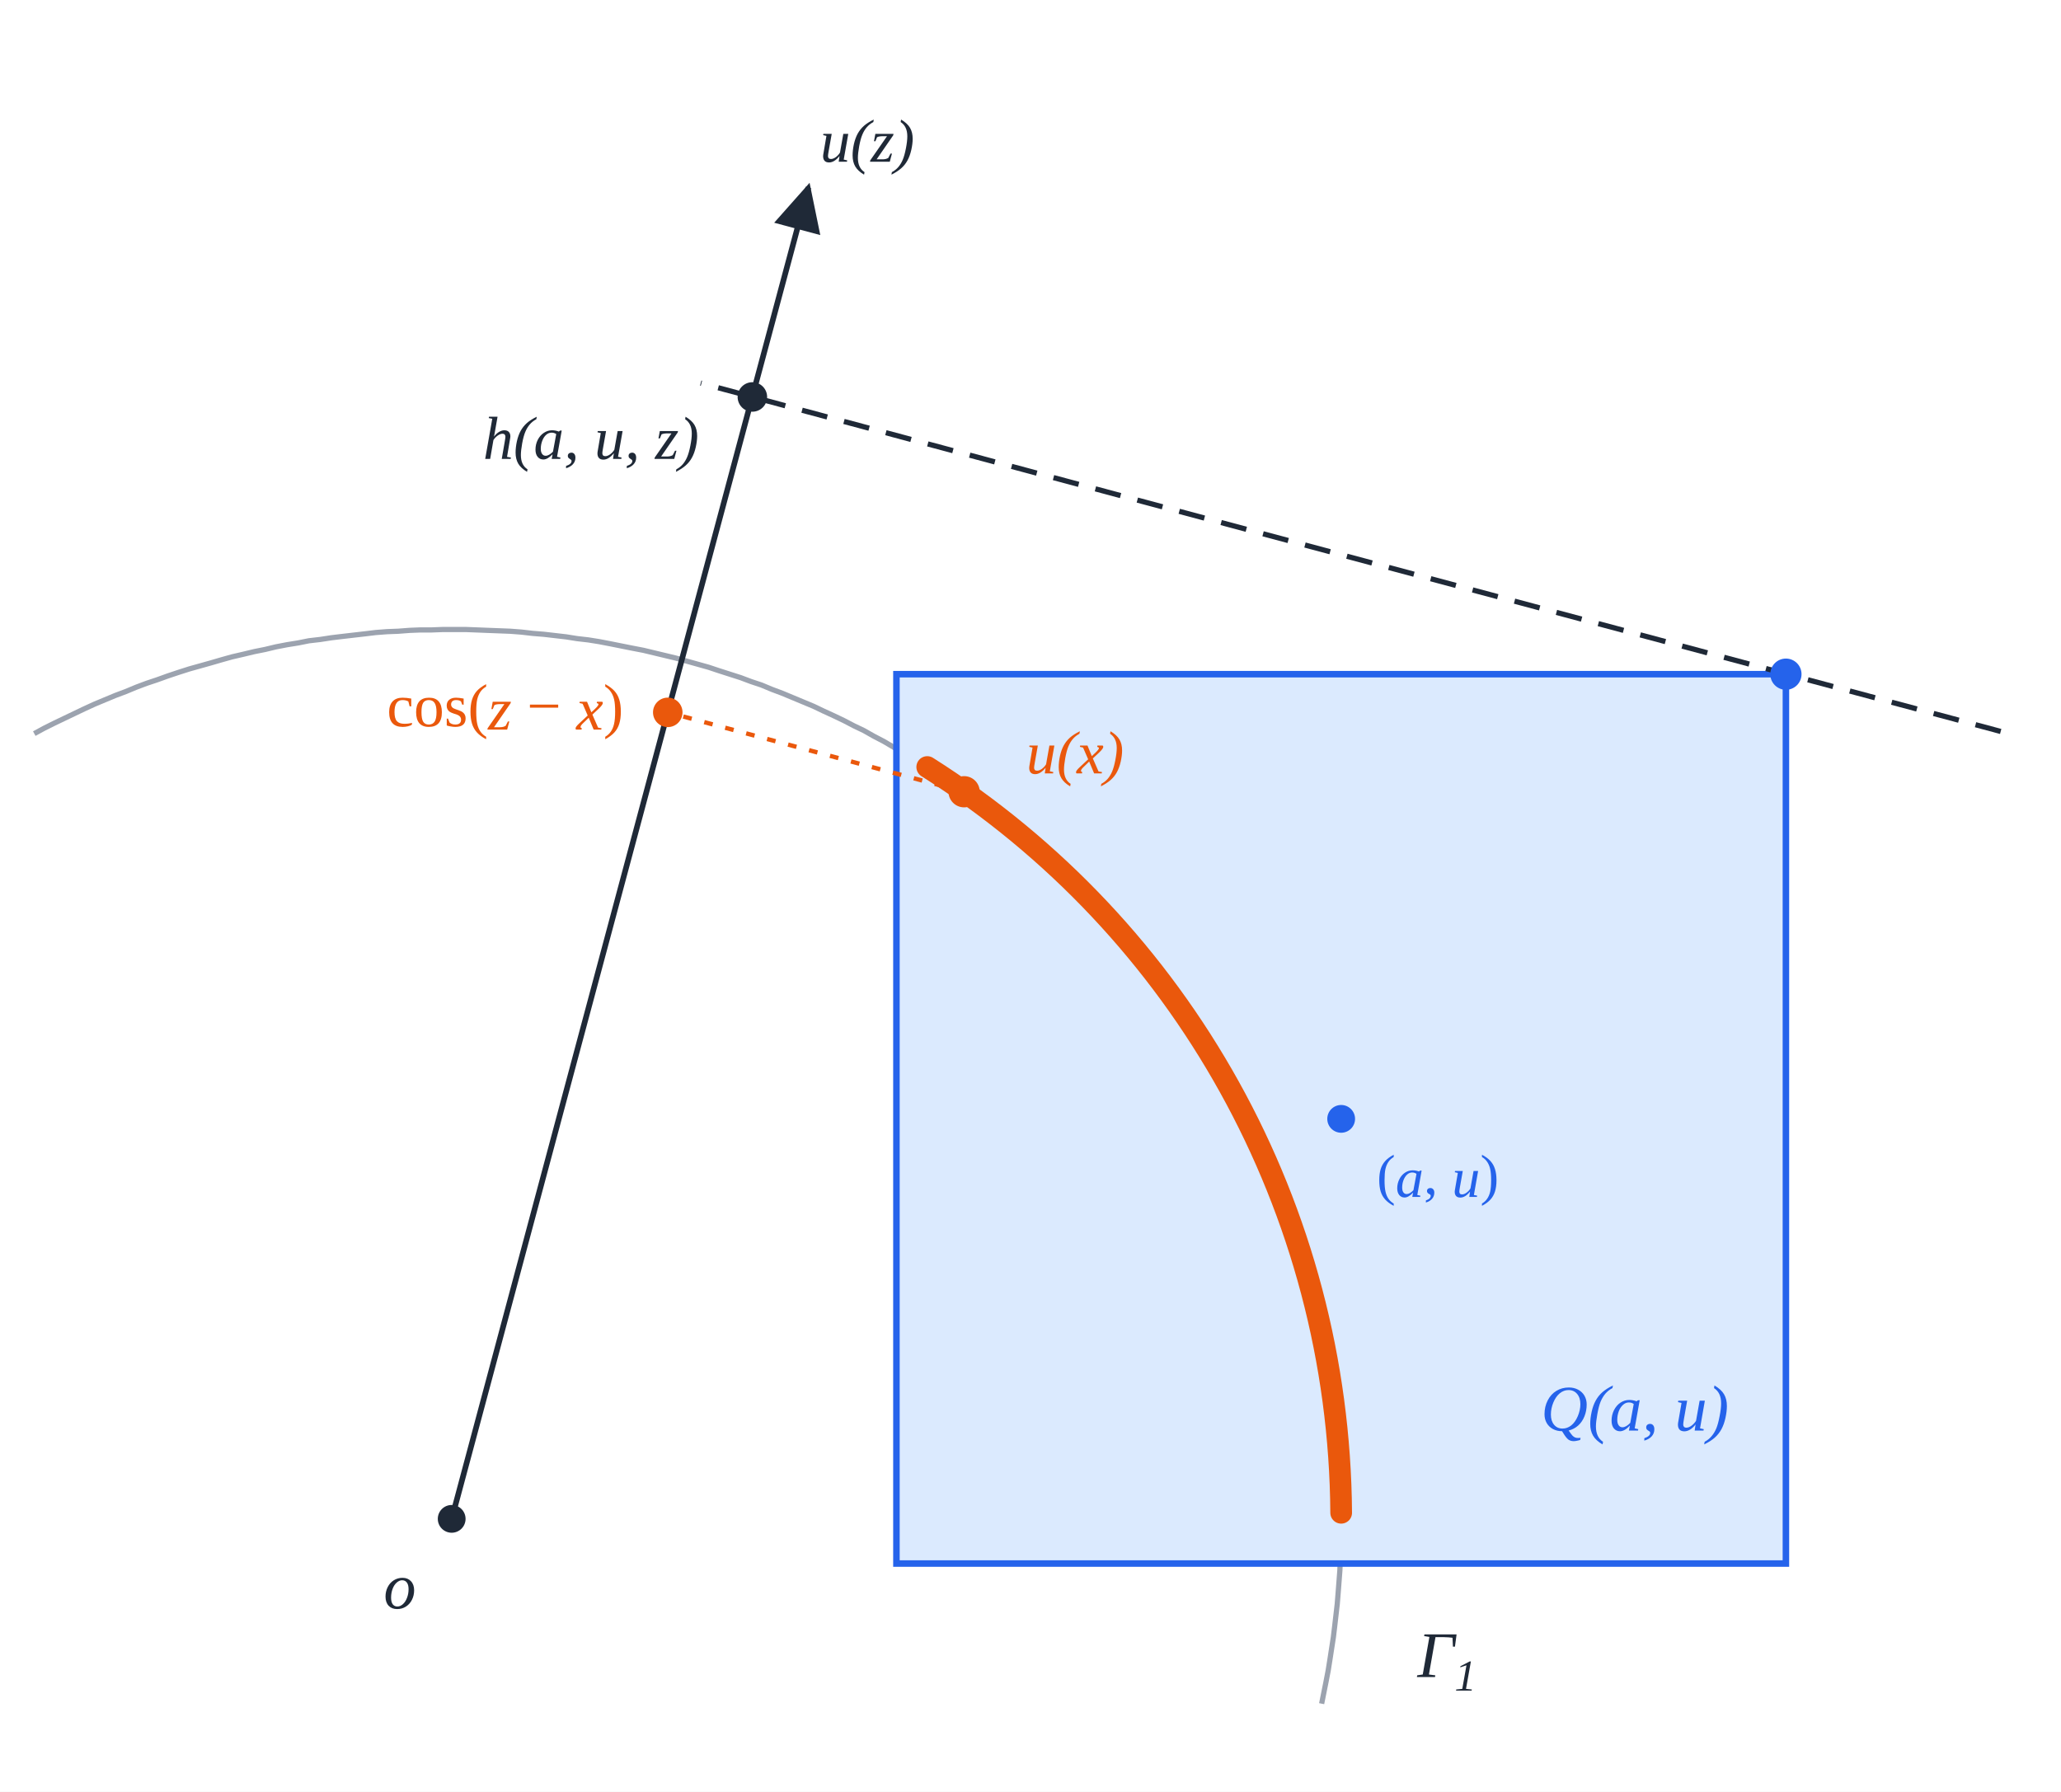
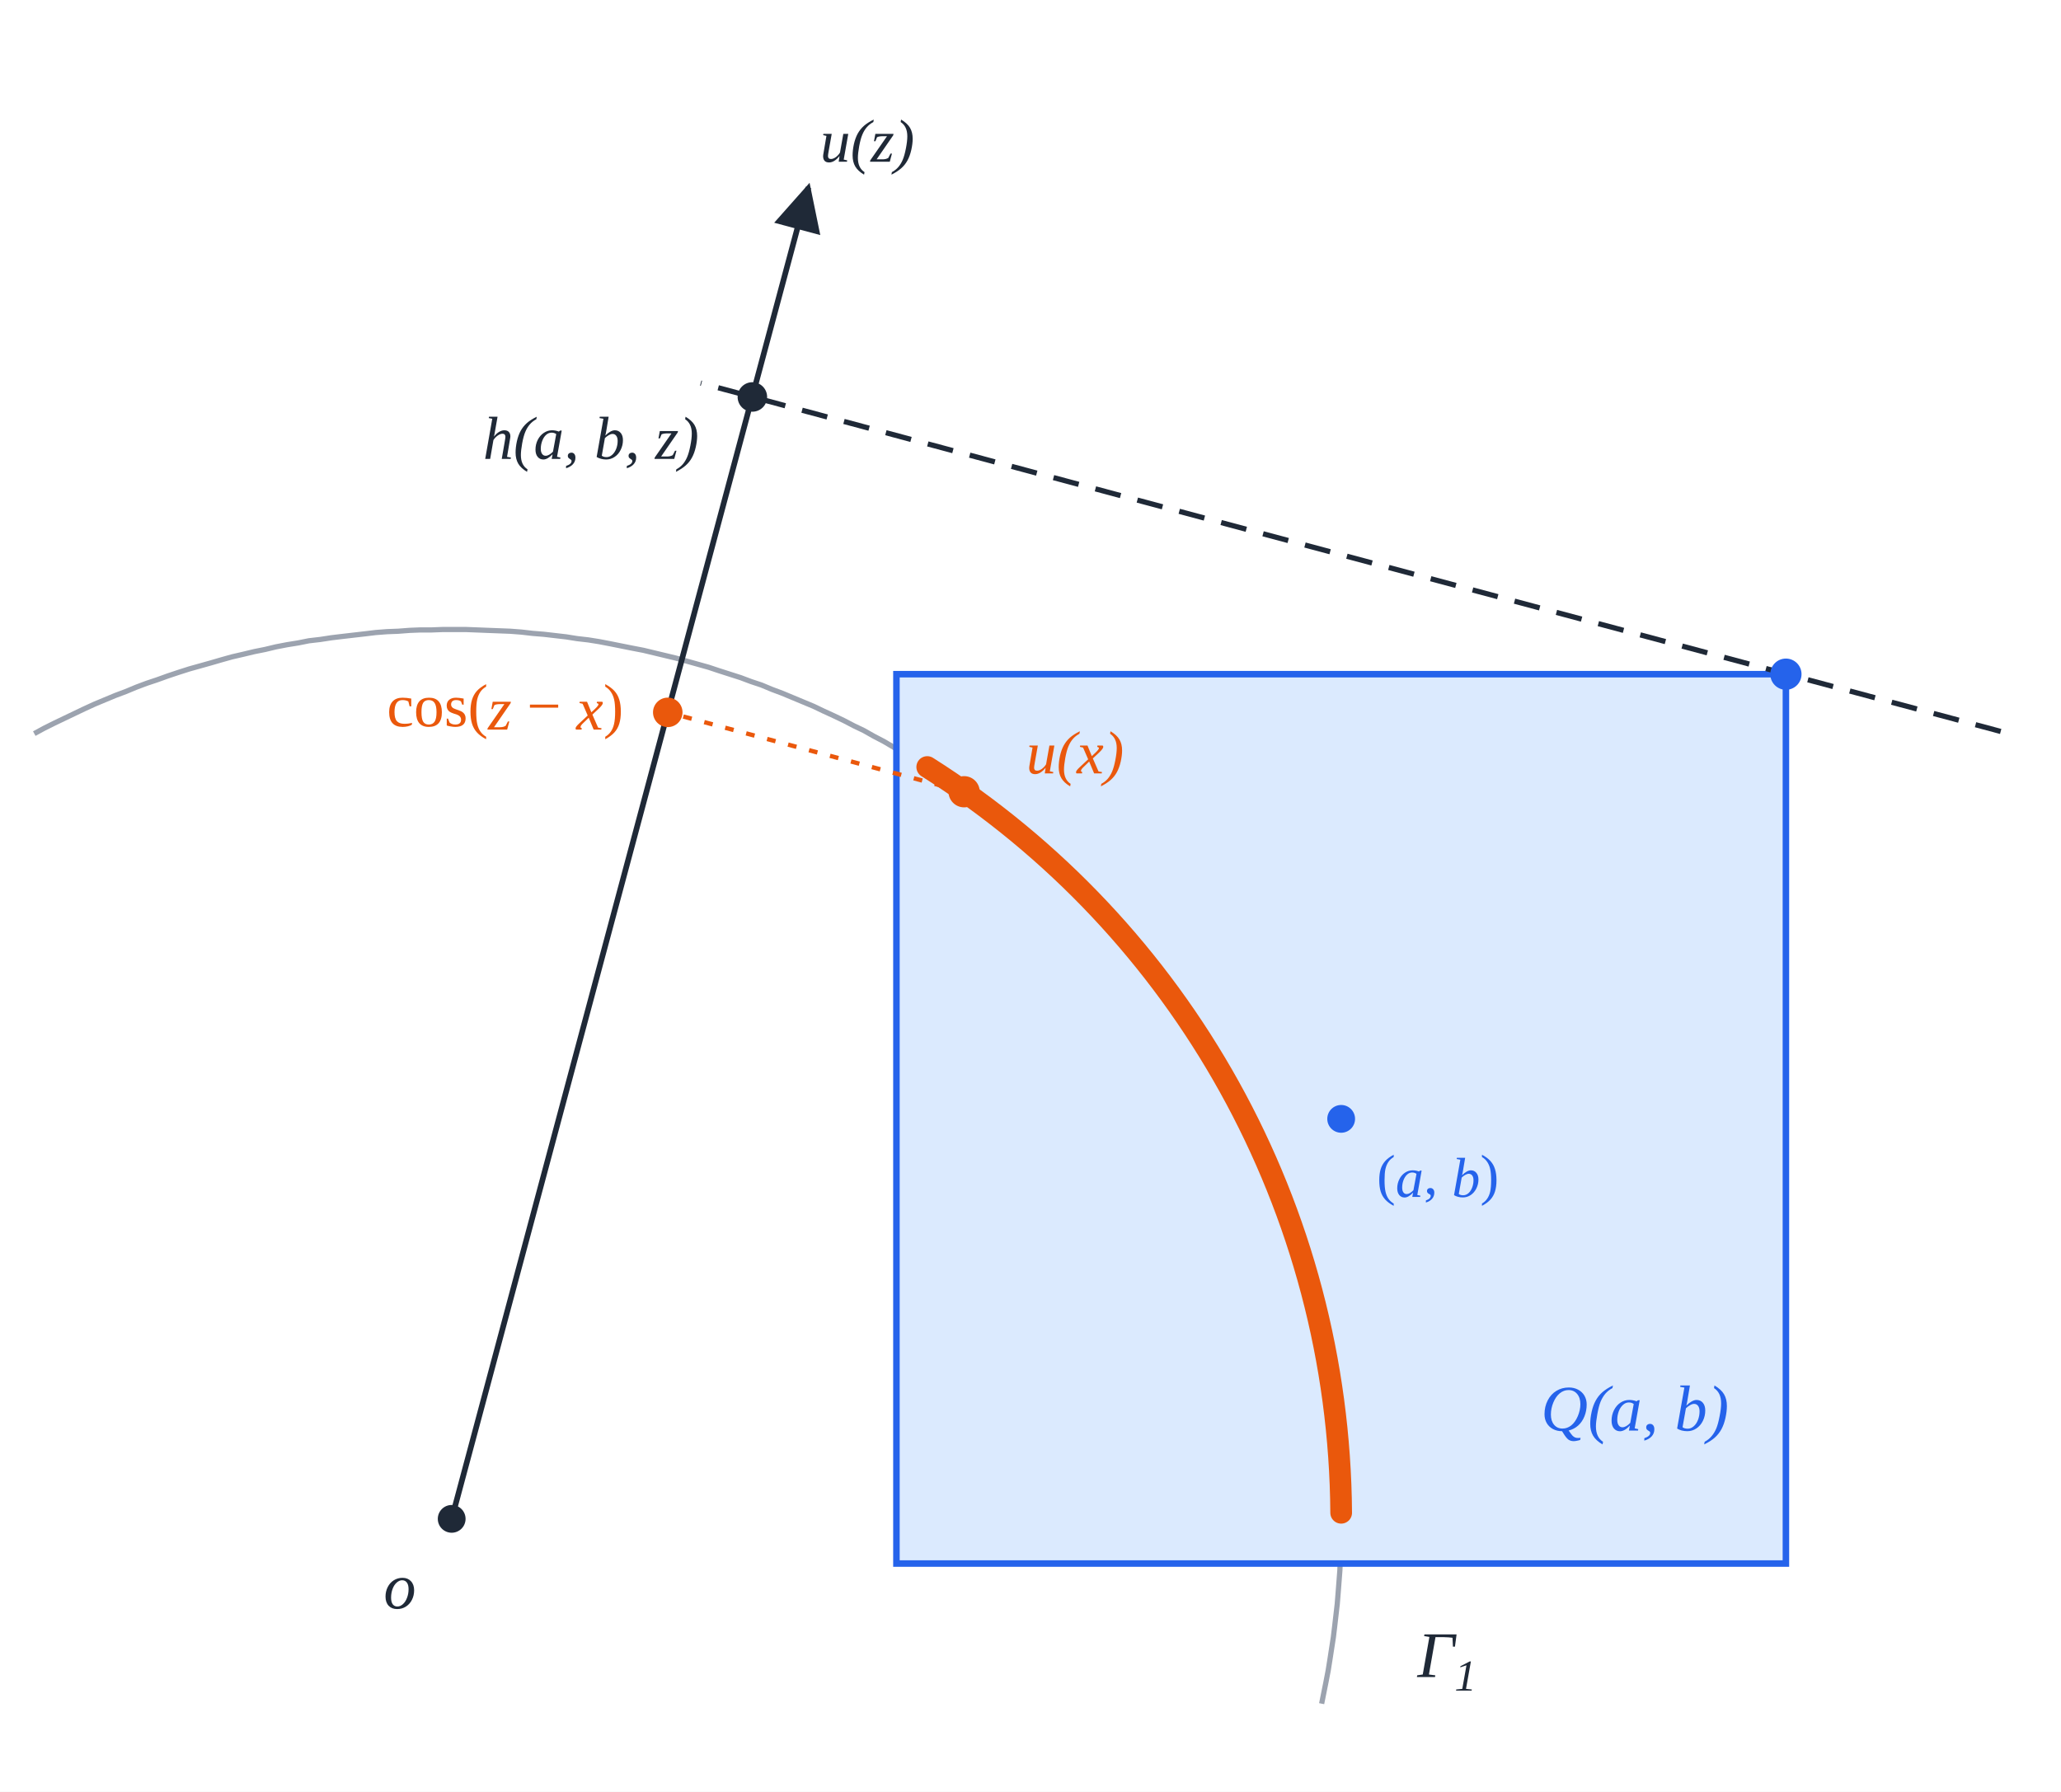
- <svg xmlns="http://www.w3.org/2000/svg" width="475" height="413" viewBox="0 0 475 413" role="img" aria-label="The closed square Q(a, u) with its marker arc, a direction u(z), the supporting line perpendicular to it through the extreme vertex at height h(a, u, z), and a point u(x) of the marker arc whose projection cos(z - x) is smaller">
+ <svg xmlns="http://www.w3.org/2000/svg" width="475" height="413" viewBox="0 0 475 413" role="img" aria-label="The closed square Q(a, b) with its marker arc, a direction u(z), the supporting line perpendicular to it through the extreme vertex at height h(a, b, z), and a point u(x) of the marker arc whose projection cos(z - x) is smaller">
  <defs>
    <marker id="arrow" viewBox="0 0 10 10" refX="9" refY="5" markerUnits="userSpaceOnUse" markerWidth="11" markerHeight="11" orient="auto-start-reverse">
      <path d="M 0 0 L 10 5 L 0 10 z" fill="#1f2937" />
    </marker>
  </defs>
  <rect width="100%" height="100%" fill="#ffffff" />
  <polyline points="304.6,392.7 305.1,390.2 305.6,387.7 306.1,385.1 306.5,382.6 306.9,380.0 307.3,377.4 307.6,374.9 307.9,372.3 308.2,369.7 308.4,367.2 308.6,364.6 308.8,362.0 308.9,359.4 309.0,356.9 309.1,354.3 309.1,351.7 309.1,349.1 309.1,346.5 309.0,343.9 308.9,341.4 308.8,338.8 308.6,336.2 308.4,333.6 308.2,331.0 308.0,328.5 307.7,325.9 307.3,323.3 307.0,320.8 306.6,318.2 306.2,315.7 305.7,313.1 305.3,310.6 304.7,308.1 304.2,305.5 303.6,303.0 303.0,300.5 302.4,298.0 301.7,295.5 301.0,293.0 300.3,290.5 299.5,288.1 298.7,285.6 297.9,283.2 297.0,280.7 296.1,278.3 295.2,275.9 294.2,273.5 293.3,271.1 292.3,268.7 291.2,266.4 290.1,264.0 289.0,261.7 287.9,259.3 286.8,257.0 285.6,254.7 284.4,252.5 283.1,250.2 281.8,247.9 280.5,245.7 279.2,243.5 277.8,241.3 276.5,239.1 275.0,237.0 273.6,234.8 272.1,232.7 270.6,230.6 269.1,228.5 267.6,226.4 266.0,224.4 264.4,222.3 262.8,220.3 261.1,218.3 259.5,216.4 257.8,214.4 256.0,212.5 254.3,210.6 252.5,208.7 250.7,206.8 248.9,205.0 247.1,203.2 245.2,201.4 243.3,199.6 241.4,197.9 239.5,196.2 237.5,194.5 235.6,192.8 233.6,191.2 231.6,189.5 229.5,187.9 227.5,186.4 225.4,184.8 223.3,183.3 221.2,181.8 219.1,180.4 216.9,178.9 214.7,177.5 212.6,176.1 210.4,174.8 208.1,173.5 205.9,172.2 203.7,170.9 201.4,169.7 199.1,168.4 196.8,167.3 194.5,166.1 192.2,165.0 189.8,163.9 187.5,162.8 185.1,161.8 182.7,160.8 180.3,159.8 177.9,158.9 175.5,157.9 173.1,157.1 170.7,156.2 168.2,155.4 165.7,154.6 163.3,153.8 160.8,153.1 158.3,152.4 155.8,151.7 153.3,151.1 150.8,150.5 148.3,149.9 145.7,149.4 143.2,148.9 140.7,148.4 138.1,147.9 135.6,147.5 133.0,147.2 130.5,146.8 127.9,146.5 125.3,146.2 122.8,146.0 120.2,145.7 117.6,145.5 115.0,145.4 112.4,145.3 109.9,145.2 107.3,145.1 104.7,145.1 102.1,145.1 99.5,145.2 96.9,145.2 94.4,145.3 91.8,145.5 89.2,145.6 86.6,145.8 84.1,146.1 81.5,146.4 78.9,146.7 76.4,147.0 73.8,147.4 71.2,147.7 68.7,148.2 66.2,148.6 63.6,149.1 61.1,149.7 58.6,150.2 56.1,150.8 53.5,151.4 51.0,152.1 48.6,152.8 46.1,153.5 43.6,154.2 41.1,155.0 38.7,155.8 36.2,156.7 33.8,157.5 31.4,158.4 29.0,159.4 26.6,160.3 24.2,161.3 21.8,162.3 19.4,163.4 17.1,164.5 14.8,165.6 12.5,166.7 10.1,167.9 7.9,169.1" fill="none" stroke="#9ca3af" stroke-width="1.2" stroke-linejoin="round" />
  <polygon points="206.6,360.4 411.6,360.4 411.6,155.4 206.6,155.4" fill="#dbeafe" stroke="#2563eb" stroke-width="1.5" fill-opacity="1" />
  <path d="M 309.1 348.7 A 205.0 205.0 0 0 0 213.7 176.8" fill="none" stroke="#ea580c" stroke-width="5" stroke-linecap="round" />
  <line x1="461.1" y1="168.6" x2="161.5" y2="88.3" stroke="#1f2937" stroke-width="1.2" stroke-dasharray="6 4" />
  <line x1="104.1" y1="350.1" x2="186.3" y2="43.2" stroke="#1f2937" stroke-width="1.3" marker-end="url(#arrow)" />
  <text x="189.0" y="33.3" font-size="14" font-family="Georgia, 'Times New Roman', serif" fill="#1f2937" text-anchor="start" dominant-baseline="middle" font-style="italic">u(z)</text>
  <line x1="222.2" y1="182.5" x2="153.9" y2="164.2" stroke="#ea580c" stroke-width="1" stroke-dasharray="2 3" />
  <circle cx="173.4" cy="91.5" r="3.4" fill="#1f2937" />
  <circle cx="153.9" cy="164.2" r="3.4" fill="#ea580c" />
  <circle cx="411.6" cy="155.4" r="3.6" fill="#2563eb" />
  <circle cx="222.2" cy="182.5" r="3.6" fill="#ea580c" />
-   <text x="161.1" y="101.8" font-size="14" font-family="Georgia, 'Times New Roman', serif" fill="#1f2937" text-anchor="end" dominant-baseline="middle" font-style="italic">h(a, u, z)</text>
+   <text x="161.1" y="101.8" font-size="14" font-family="Georgia, 'Times New Roman', serif" fill="#1f2937" text-anchor="end" dominant-baseline="middle" font-style="italic">h(a, b, z)</text>
  <text x="143.7" y="164.2" font-size="14" font-family="Georgia, 'Times New Roman', serif" fill="#ea580c" text-anchor="end" dominant-baseline="middle">cos(<tspan font-style="italic">z</tspan> − <tspan font-style="italic">x</tspan>)</text>
  <text x="236.5" y="174.3" font-size="14" font-family="Georgia, 'Times New Roman', serif" fill="#ea580c" text-anchor="start" dominant-baseline="middle" font-style="italic">u(x)</text>
  <circle cx="309.1" cy="257.9" r="3.2" fill="#2563eb" />
-   <text x="317.3" y="272.2" font-size="13" font-family="Georgia, 'Times New Roman', serif" fill="#2563eb" text-anchor="start" dominant-baseline="middle">(<tspan font-style="italic">a</tspan>, <tspan font-style="italic">u</tspan>)</text>
-   <text x="376.8" y="325.5" font-size="15" font-family="Georgia, 'Times New Roman', serif" fill="#2563eb" text-anchor="middle" dominant-baseline="middle" font-style="italic">Q(a, u)</text>
+   <text x="317.3" y="272.2" font-size="13" font-family="Georgia, 'Times New Roman', serif" fill="#2563eb" text-anchor="start" dominant-baseline="middle">(<tspan font-style="italic">a</tspan>, <tspan font-style="italic">b</tspan>)</text>
+   <text x="376.8" y="325.5" font-size="15" font-family="Georgia, 'Times New Roman', serif" fill="#2563eb" text-anchor="middle" dominant-baseline="middle" font-style="italic">Q(a, b)</text>
  <circle cx="104.1" cy="350.1" r="3.2" fill="#1f2937" />
  <text x="95.9" y="366.5" font-size="15" font-family="Georgia, 'Times New Roman', serif" fill="#1f2937" text-anchor="end" dominant-baseline="middle" font-style="italic">o</text>
  <text x="333.5" y="382.3" font-size="15" font-family="Georgia, 'Times New Roman', serif" fill="#1f2937" text-anchor="middle" dominant-baseline="middle" font-style="italic">Γ<tspan dy="4.5" font-size="10.2">1</tspan>
  </text>
</svg>
